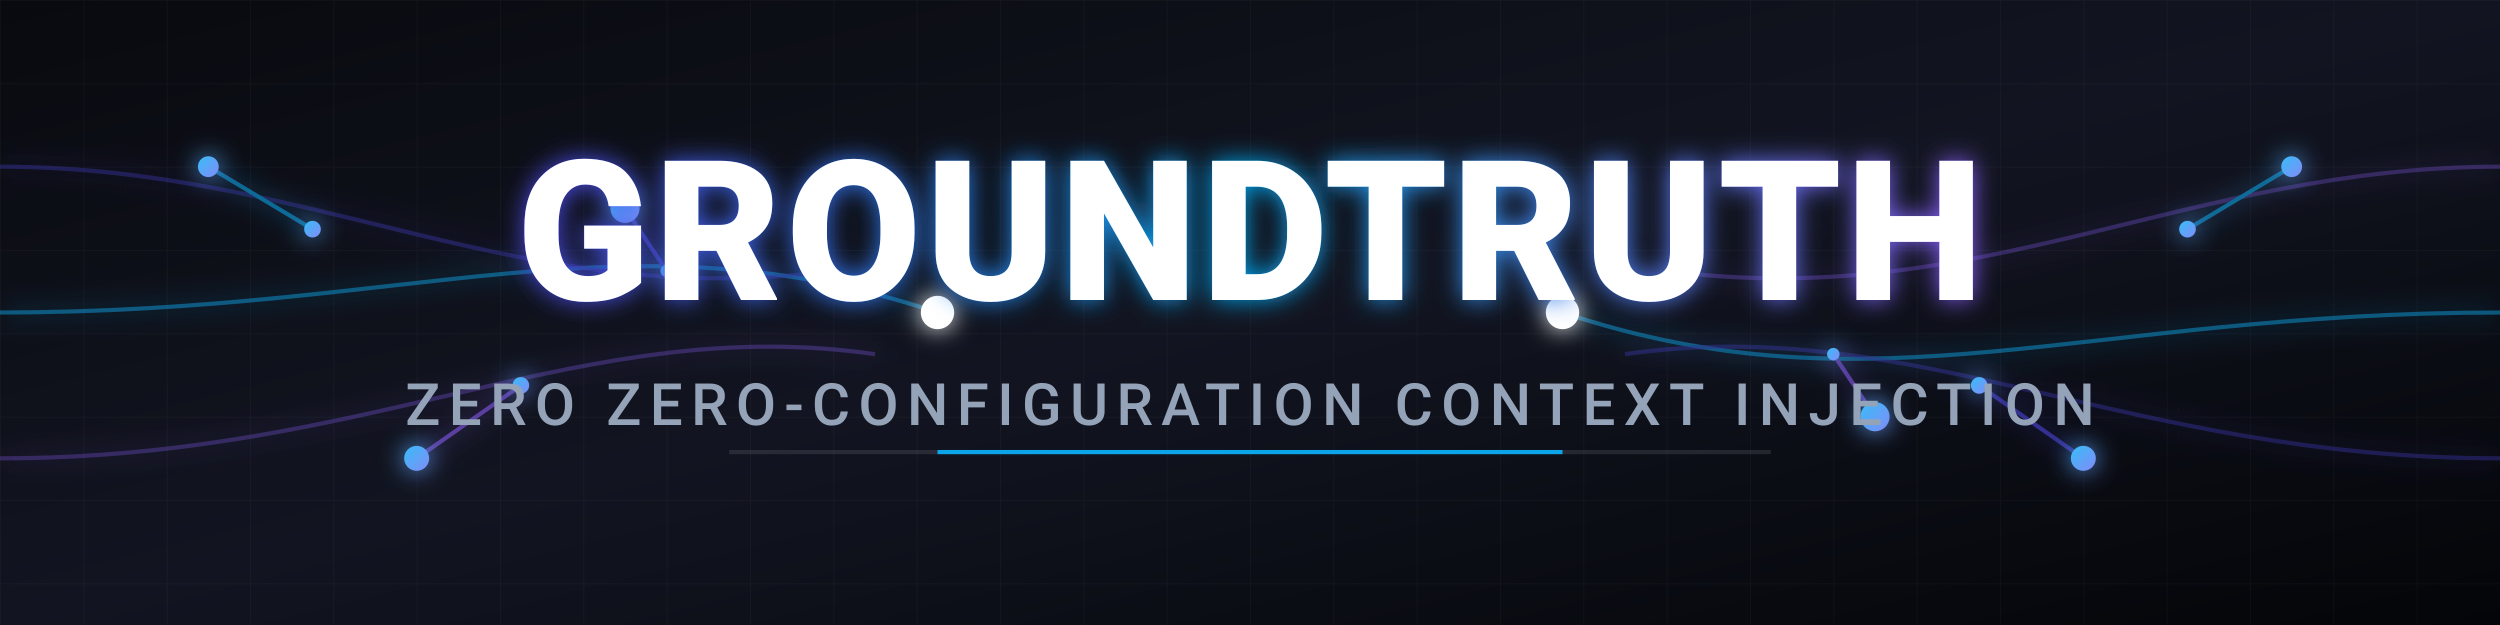
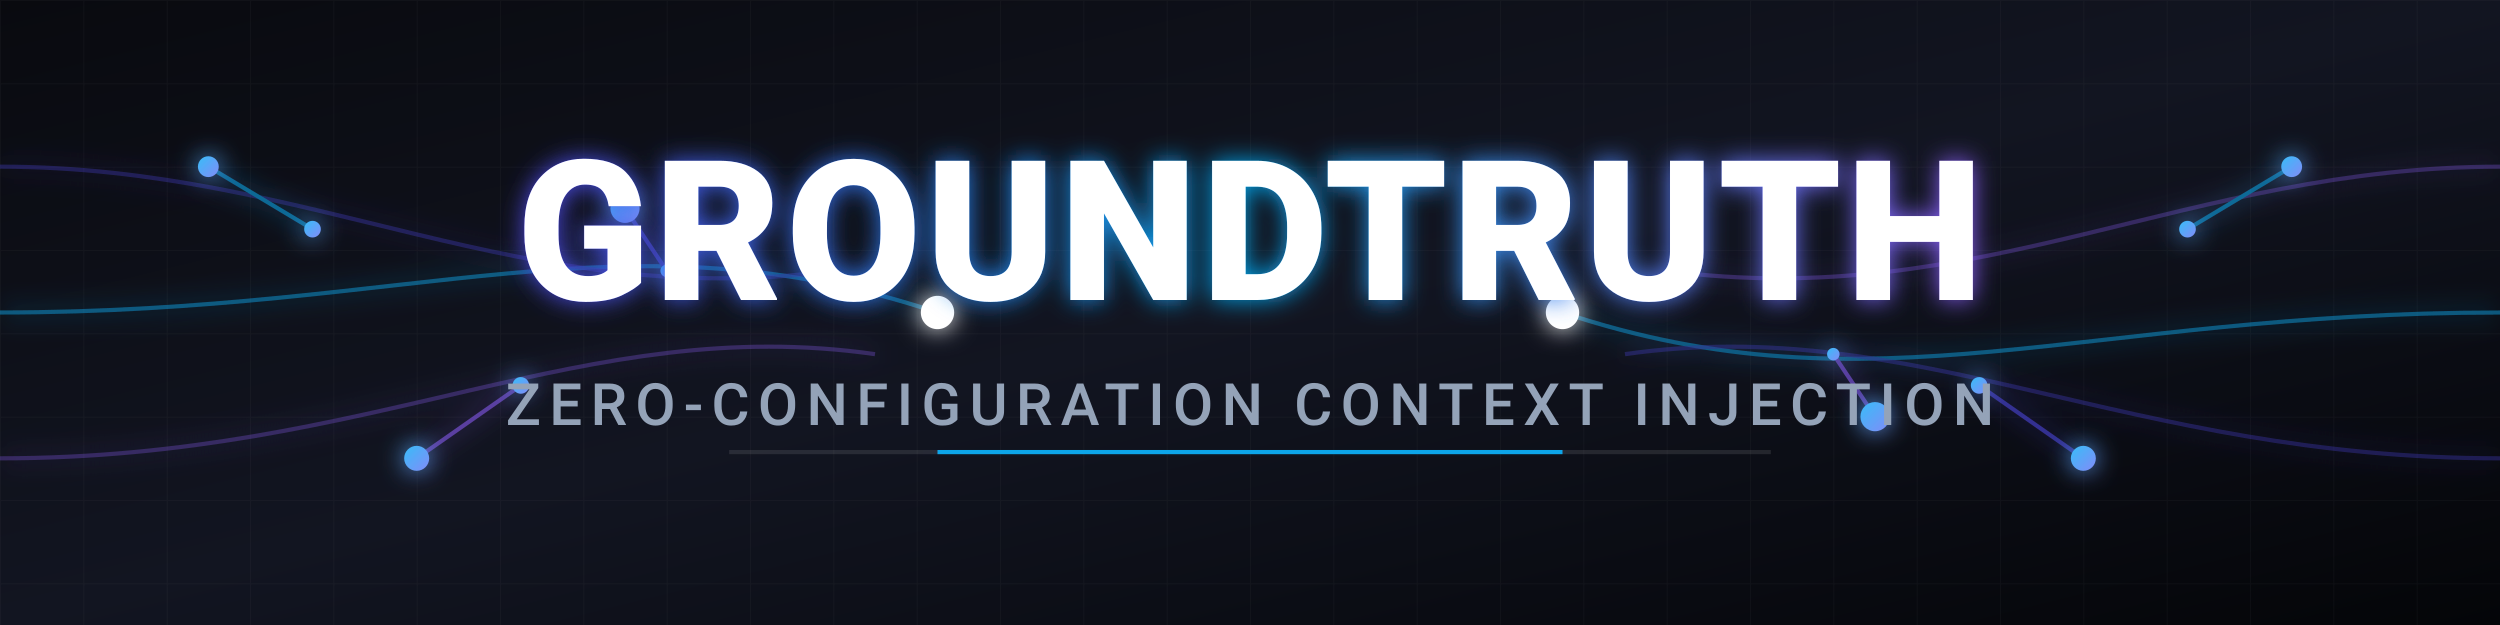
<svg xmlns="http://www.w3.org/2000/svg" viewBox="0 0 1200 300" width="100%">
  <defs>
    <linearGradient id="bg" x1="0%" y1="0%" x2="100%" y2="100%">
      <stop offset="0%" stop-color="#090a0f" />
      <stop offset="50%" stop-color="#121521" />
      <stop offset="100%" stop-color="#040508" />
    </linearGradient>
    <linearGradient id="textGlow" x1="0%" y1="0%" x2="100%" y2="0%">
      <stop offset="0%" stop-color="#4F46E5" />
      <stop offset="50%" stop-color="#0ea5e9" />
      <stop offset="100%" stop-color="#8b5cf6" />
    </linearGradient>
    <linearGradient id="nodeGrad" x1="0%" y1="0%" x2="100%" y2="100%">
      <stop offset="0%" stop-color="#38bdf8" />
      <stop offset="100%" stop-color="#818cf8" />
    </linearGradient>
    <pattern id="grid" width="40" height="40" patternUnits="userSpaceOnUse">
      <path d="M 40 0 L 0 0 0 40" fill="none" stroke="rgba(255, 255, 255, 0.03)" stroke-width="1" />
    </pattern>
    <filter id="glow" x="-20%" y="-20%" width="140%" height="140%">
      <feGaussianBlur stdDeviation="6" result="blur" />
      <feMerge>
        <feMergeNode in="blur" />
        <feMergeNode in="SourceGraphic" />
      </feMerge>
    </filter>
  </defs>
  <rect width="100%" height="100%" fill="url(#bg)" />
  <rect width="100%" height="100%" fill="url(#grid)" />
  <g opacity="0.6" stroke-width="2" fill="none" filter="url(#glow)">
    <path d="M0 150 C 200 150, 300 100, 450 150" stroke="#0ea5e9" opacity="0.8" />
    <path d="M0 80 C 150 80, 250 150, 400 130" stroke="#4F46E5" opacity="0.5" />
    <path d="M0 220 C 180 220, 280 150, 420 170" stroke="#8b5cf6" opacity="0.5" />
    <path d="M100 80 L 150 110" stroke="#0ea5e9" />
    <path d="M200 220 L 250 185" stroke="#8b5cf6" />
    <path d="M300 100 L 320 130" stroke="#4F46E5" />
  </g>
  <g opacity="0.6" stroke-width="2" fill="none" filter="url(#glow)">
    <path d="M1200 150 C 1000 150, 900 200, 750 150" stroke="#0ea5e9" opacity="0.8" />
    <path d="M1200 80 C 1050 80, 950 150, 800 130" stroke="#8b5cf6" opacity="0.5" />
    <path d="M1200 220 C 1020 220, 920 150, 780 170" stroke="#4F46E5" opacity="0.5" />
    <path d="M1100 80 L 1050 110" stroke="#0ea5e9" />
    <path d="M1000 220 L 950 185" stroke="#4F46E5" />
    <path d="M900 200 L 880 170" stroke="#8b5cf6" />
  </g>
  <g fill="url(#nodeGrad)" filter="url(#glow)">
    <circle cx="100" cy="80" r="5" />
    <circle cx="150" cy="110" r="4" />
    <circle cx="200" cy="220" r="6" />
    <circle cx="250" cy="185" r="4" />
    <circle cx="300" cy="100" r="7" />
    <circle cx="320" cy="130" r="3" />
    <circle cx="450" cy="150" r="8" fill="#ffffff" />
  </g>
  <g fill="url(#nodeGrad)" filter="url(#glow)">
    <circle cx="1100" cy="80" r="5" />
    <circle cx="1050" cy="110" r="4" />
    <circle cx="1000" cy="220" r="6" />
    <circle cx="950" cy="185" r="4" />
    <circle cx="900" cy="200" r="7" />
    <circle cx="880" cy="170" r="3" />
    <circle cx="750" cy="150" r="8" fill="#ffffff" />
  </g>
  <text x="50%" y="48%" text-anchor="middle" font-family="-apple-system, system-ui, BlinkMacSystemFont, Segoe UI, Roboto, sans-serif" font-size="94" font-weight="900" fill="url(#textGlow)" filter="url(#glow)" letter-spacing="2">
    GROUNDTRUTH
  </text>
  <text x="50%" y="48%" text-anchor="middle" font-family="-apple-system, system-ui, BlinkMacSystemFont, Segoe UI, Roboto, sans-serif" font-size="94" font-weight="900" fill="#ffffff" letter-spacing="2">
    GROUNDTRUTH
  </text>
  <text x="50%" y="68%" text-anchor="middle" font-family="-apple-system, system-ui, BlinkMacSystemFont, Segoe UI, Roboto, sans-serif" font-size="28" font-weight="500" fill="#94a3b8" letter-spacing="4">
-     ZERO ZERO-CONFIGURATION CONTEXT INJECTION
+     ZERO-CONFIGURATION CONTEXT INJECTION
  </text>
  <rect x="350" y="72%" width="500" height="2" fill="rgba(255,255,255,0.1)" />
  <rect x="450" y="72%" width="300" height="2" fill="#0ea5e9" filter="url(#glow)" />
</svg>
